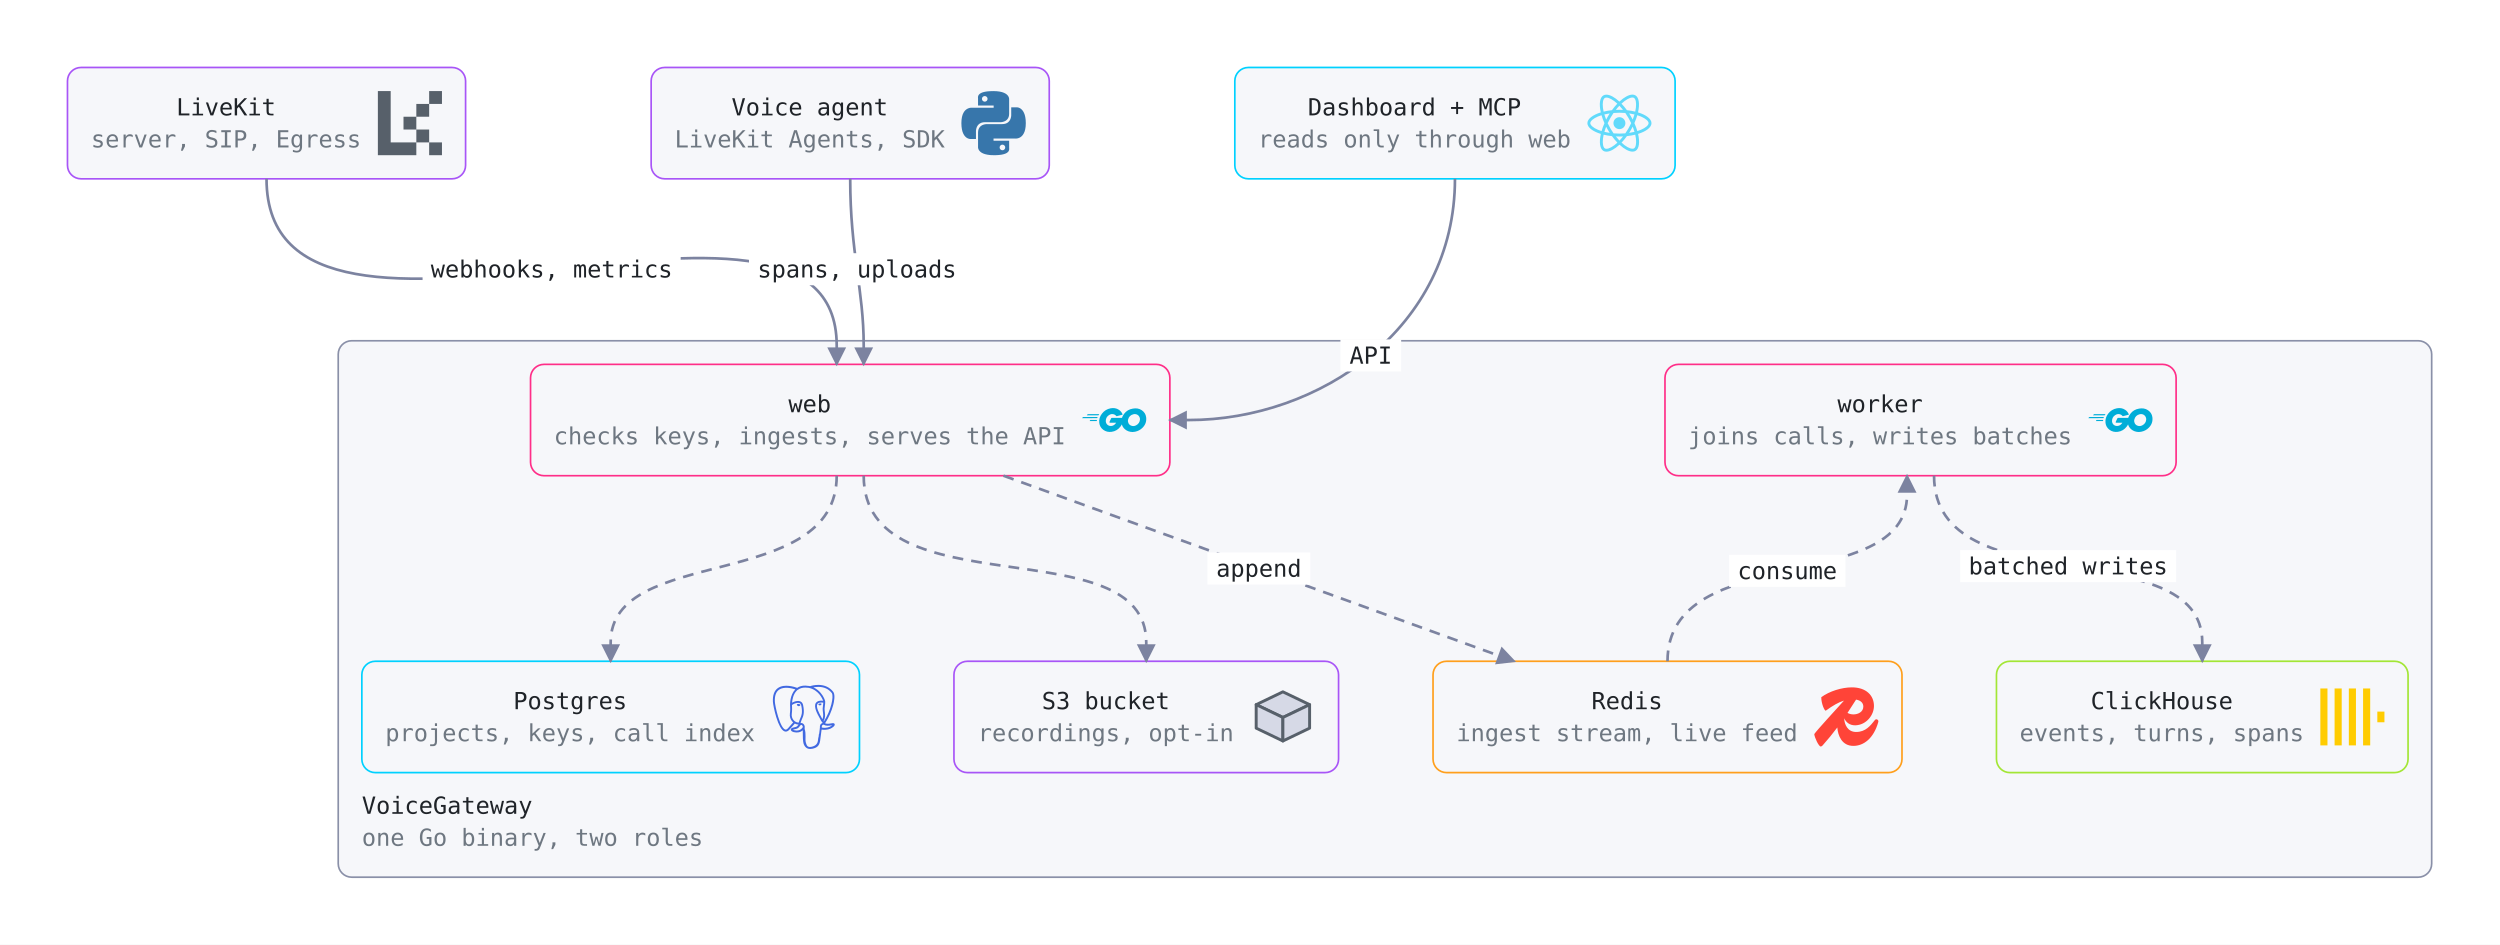
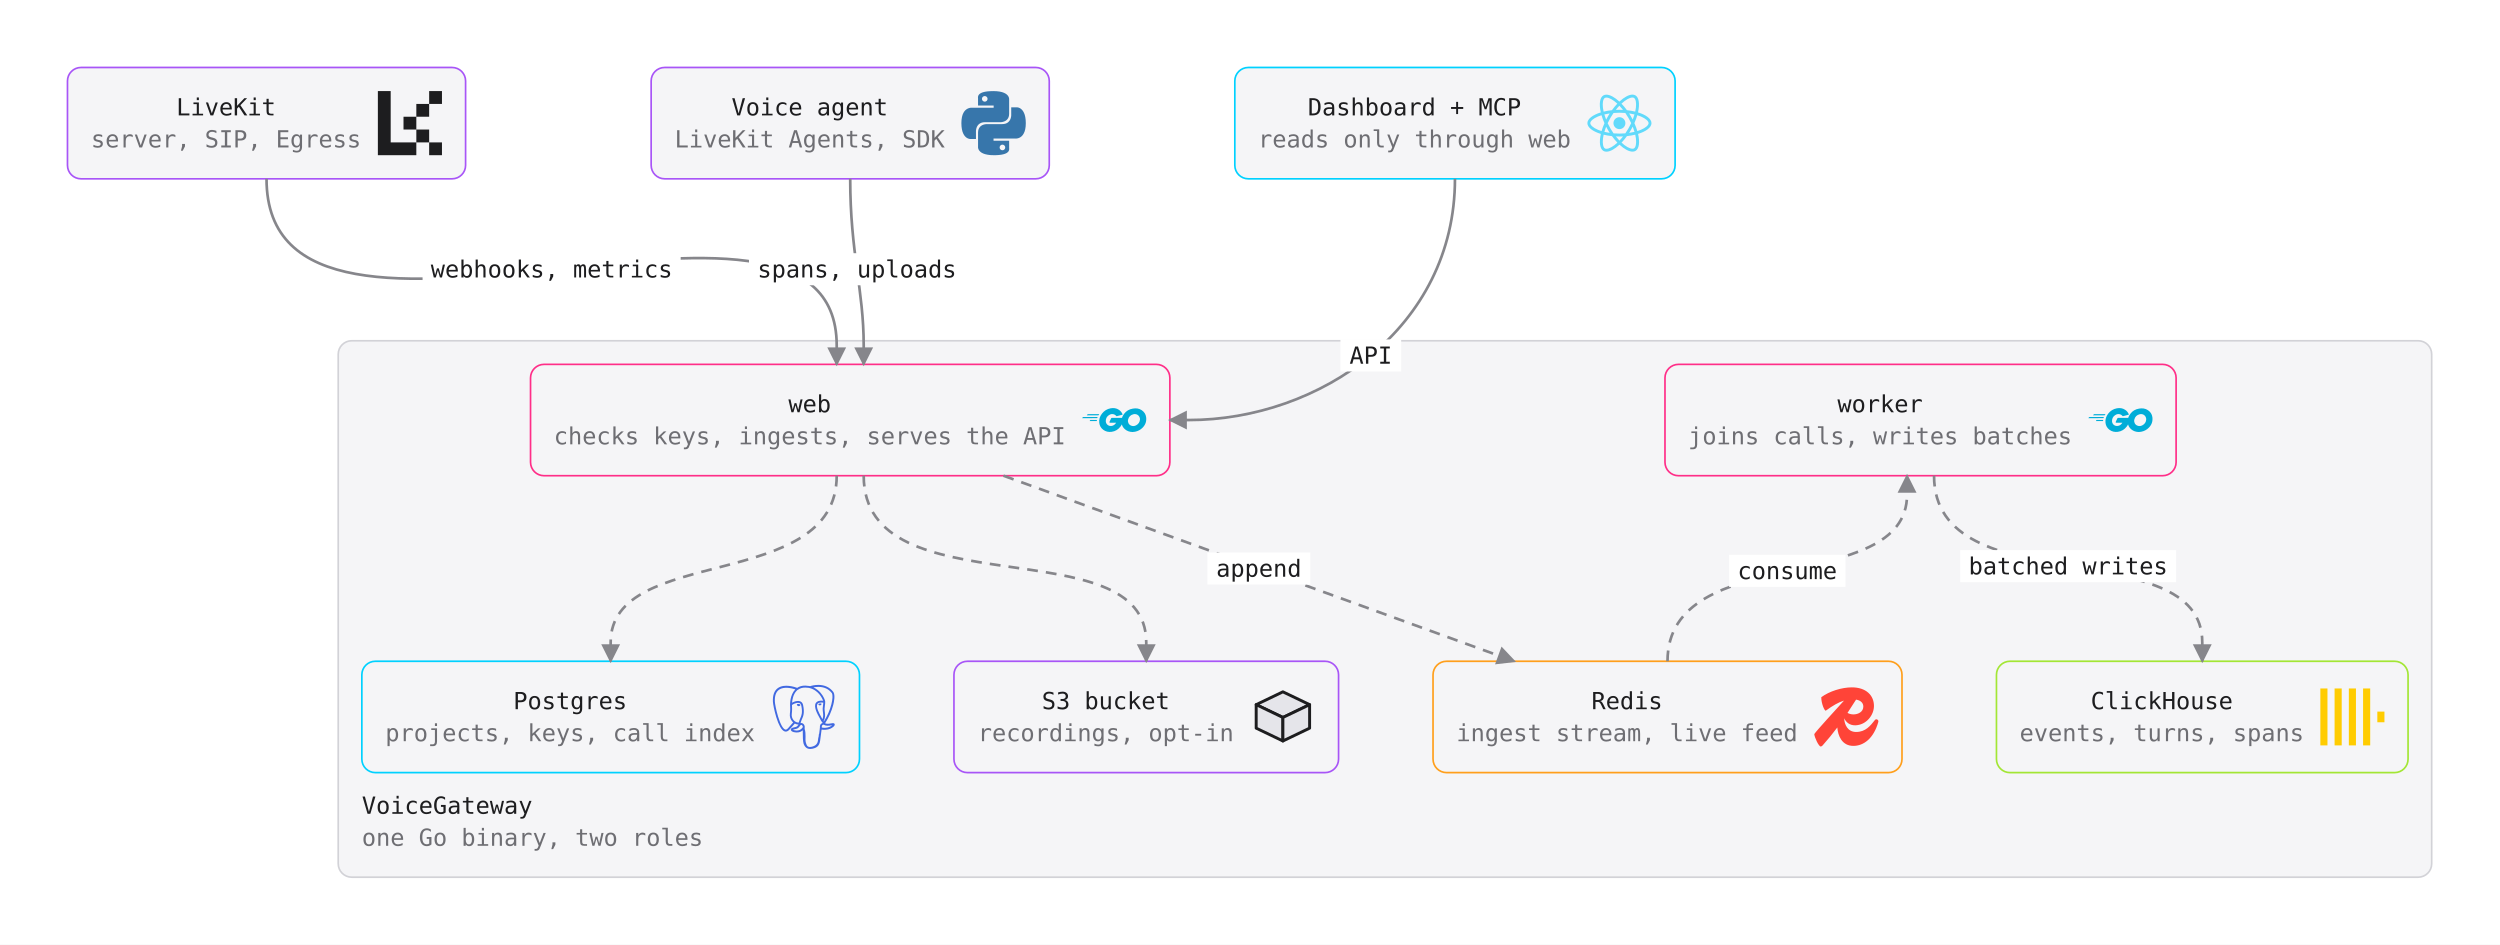
<svg xmlns="http://www.w3.org/2000/svg" width="1482" height="560" viewBox="0 0 1482 560" font-family="'DejaVu Sans Mono', 'Menlo', 'Consolas', 'Liberation Mono', 'Courier New', monospace" font-size="14px">
  <defs>
-     <marker id="r66ee8357-arrow-7c83a0" viewBox="0 0 10 10" refX="9" refY="5" markerWidth="7" markerHeight="7" orient="auto-start-reverse">
-       <path d="M 0 0 L 10 5 L 0 10 z" fill="#7c83a0" />
+     <marker id="rd8b4e9af-arrow-86868b" viewBox="0 0 10 10" refX="9" refY="5" markerWidth="7" markerHeight="7" orient="auto-start-reverse">
+       <path d="M 0 0 L 10 5 L 0 10 z" fill="#86868b" />
    </marker>
  </defs>
  <rect x="0" y="0" width="1482" height="560" fill="#ffffff" />
-   <path d="M208.5 202 H1433.5 a8 8 0 0 1 8 8 V512 a8 8 0 0 1 -8 8 H208.5 a8 8 0 0 1 -8 -8 V210 a8 8 0 0 1 8 -8 Z" fill="#f6f7fa" stroke="#8a90a8" />
-   <text x="214.5" y="482.4" fill="#1f2328" text-anchor="start">VoiceGateway</text>
-   <text x="214.5" y="501.4" fill="#6e7781" text-anchor="start">one Go binary, two roles</text>
-   <path d="M222.5 392 H501.5 a8 8 0 0 1 8 8 V450 a8 8 0 0 1 -8 8 H222.5 a8 8 0 0 1 -8 -8 V400 a8 8 0 0 1 8 -8 Z" fill="#f6f7fa" stroke="#00d1ff" />
-   <text x="338" y="420.4" fill="#1f2328" text-anchor="middle">Postgres</text>
-   <text x="338" y="439.4" fill="#6e7781" text-anchor="middle">projects, keys, call index</text>
-   <svg x="457.5" y="406" width="38" height="38" color="#57606a" viewBox="0 0 24 24">
+   <path d="M208.5 202 H1433.5 a8 8 0 0 1 8 8 V512 a8 8 0 0 1 -8 8 H208.5 a8 8 0 0 1 -8 -8 V210 a8 8 0 0 1 8 -8 Z" fill="#f5f5f7" stroke="#d2d2d7" />
+   <text x="214.5" y="482.4" fill="#1d1d1f" text-anchor="start">VoiceGateway</text>
+   <text x="214.5" y="501.4" fill="#6e6e73" text-anchor="start">one Go binary, two roles</text>
+   <path d="M222.5 392 H501.5 a8 8 0 0 1 8 8 V450 a8 8 0 0 1 -8 8 H222.5 a8 8 0 0 1 -8 -8 V400 a8 8 0 0 1 8 -8 Z" fill="#f5f5f7" stroke="#00d1ff" />
+   <text x="338" y="420.4" fill="#1d1d1f" text-anchor="middle">Postgres</text>
+   <text x="338" y="439.4" fill="#6e6e73" text-anchor="middle">projects, keys, call index</text>
+   <svg x="457.5" y="406" width="38" height="38" color="#1d1d1f" viewBox="0 0 24 24">
    <path fill="#4169E1" d="M23.559 14.723a.527.527 0 0 0-.056-.119c-.139-.263-.477-.342-1.007-.232-1.653.341-2.293.131-2.526-.019 1.342-2.048 2.445-4.522 3.041-6.83.271-1.051.798-3.524.122-4.732a1.564 1.564 0 0 0-.151-.235C21.693.909 19.801.025 17.51.001c-1.495-.016-2.771.346-3.116.479a9.449 9.449 0 0 0-.516-.082 8.044 8.044 0 0 0-1.311-.128c-1.182-.018-2.204.264-3.05.841-.857-.321-4.789-1.645-7.222.079C.936 2.153.309 3.873.43 6.304c.041.818.507 3.334 1.242 5.744.46 1.506.939 2.702 1.433 3.582.553.994 1.126 1.593 1.714 1.79.447.149 1.133.144 1.858-.728.801-.964 1.59-1.826 1.945-2.207.435.235.906.362 1.39.377a.057.057 0 0 0 0.0.004 11.031 11.031 0 0 0-.247.305c-.339.43-.409.52-1.5.744-.31.064-1.134.234-1.146.811-.003.122.033.231.092.327.227.423.922.61 1.015.633 1.335.334 2.504.092 3.371-.679-.017 2.231.077 4.417.345 5.087.221.553.762 1.905 2.469 1.904.251 0 .526-.029.83-.094 1.782-.382 2.556-1.17 2.855-2.906.15-.871.402-2.875.539-4.101.017-.07.036-.121.057-.136.001-.001.07-.047.427.031a.367.367 0 0 0 .044.007l.254.022.015.001c.847.038 1.911-.143 2.531-.431.644-.299 1.806-1.032 1.595-1.67zM2.371 11.877c-.744-2.436-1.178-4.885-1.212-5.572-.109-2.171.417-3.683 1.562-4.493 1.837-1.299 4.84-.541 6.108-.13-.003.003-.007.006-.01.009-2.024 2.044-1.976 5.536-1.971 5.75-0.0.082.007.199.016.359.035.587.1 1.68-.073 2.918-.161 1.15.194 2.276.973 3.089.081.084.165.163.252.237-.347.371-1.1 1.193-1.903 2.158-.568.682-.96.552-1.089.509-.392-.131-.813-.587-1.238-1.322-.48-.839-.964-2.032-1.415-3.513zm6.007 5.087c-.171-.043-.327-.113-.432-.177.089-.039.237-.09.483-.141 1.283-.264 1.482-.451 1.914-1.0.099-.126.212-.269.367-.443a.355.355 0 0 0 .074-.13c.171-.151.272-.11.437-.042.156.065.308.26.369.475.029.102.062.294-.045.444-.904 1.266-2.222 1.249-3.168 1.013zm2.094-3.988-.052.141c-.133.357-.257.688-.333 1.003-.667-.002-1.317-.287-1.81-.802-.628-.655-.913-1.566-.782-2.5.183-1.308.115-2.447.079-3.059-.005-.086-.009-.161-.012-.22.296-.262 1.666-.996 2.643-.772.446.102.718.406.831.928.585 2.704.077 3.831-.33 4.736-.084.187-.163.363-.231.545zm7.364 4.572c-.017.177-.036.376-.062.596l-.146.438a.355.355 0 0 0-.018.108c-.006.475-.054.649-.115.869-.063.229-.135.489-.179 1.058-.11 1.414-.878 2.227-2.417 2.557-1.516.325-1.784-.497-2.021-1.222a6.582 6.582 0 0 0-.077-.227c-.215-.586-.191-1.412-.157-2.555.017-.561-.025-1.901-.33-2.646.004-.293.011-.591.019-.892a.353.353 0 0 0-.015-.113 1.493 1.493 0 0 0-.044-.208c-.123-.428-.421-.787-.78-.935-.142-.059-.404-.167-.718-.087.067-.276.183-.588.309-.925l.053-.142c.059-.16.134-.326.213-.501.426-.948 1.011-2.245.377-5.177-.237-1.098-1.03-1.634-2.232-1.51-.721.075-1.38.365-1.709.532a5.672 5.672 0 0 0-.196.104c.092-1.106.439-3.174 1.736-4.482a4.031 4.031 0 0 1 .303-.276.353.353 0 0 0 .145-.064c.752-.571 1.694-.851 2.802-.833.409.007.802.034 1.174.081 1.939.354 3.244 1.447 4.036 2.383.814.962 1.255 1.931 1.431 2.454-1.323-.135-2.223.127-2.68.779-.993 1.419.543 4.173 1.281 5.496.135.243.252.452.289.541.24.583.551.971.779 1.255.07.087.137.171.189.245-.401.116-1.121.383-1.055 1.717-.012.156-.042.447-.083.815-.046.208-.07.46-.099.766zm.89-1.621c-.041-.832.269-.918.597-1.01a2.857 2.857 0 0 0 .135-.041 1.202 1.202 0 0 0 .134.103c.57.377 1.582.421 3.007.134-.202.177-.519.399-.953.601-.41.19-1.096.333-1.747.364-.72.034-1.086-.081-1.172-.151zm.57-9.271c-.006.351-.054.669-.105 1.002-.055.358-.112.727-.126 1.176-.014.437.04.891.093 1.33.107.887.216 1.8-.207 2.701a3.527 3.527 0 0 1-.188-.386c-.053-.128-.167-.333-.325-.616-.616-1.104-2.057-3.69-1.319-4.745.38-.543 1.341-.566 2.178-.463zm.228 7.014a12.376 12.376 0 0 0-.085-.107l-.035-.044c.726-1.2.584-2.386.458-3.438-.052-.432-.101-.84-.088-1.223.013-.406.067-.754.118-1.091.064-.415.129-.844.111-1.351.013-.053.019-.116.012-.19-.046-.485-.6-1.938-1.729-3.253-.608-.707-1.49-1.497-2.689-2.039.525-.107 1.233-.203 2.024-.186 2.051.046 3.675.814 4.824 2.282a.908.908 0 0 1 .067.1c.723 1.356-.276 6.275-2.987 10.54zm-8.817-6.116c-.025.179-.309.422-.621.422a.582.582 0 0 1-.081-.006c-.187-.026-.377-.144-.506-.316-.046-.06-.12-.178-.105-.284.005-.04.026-.099.092-.149.118-.089.352-.123.61-.087.316.044.643.194.611.419zm7.931-.411c.011.079-.049.201-.153.31-.068.072-.212.196-.408.223a.546.546 0 0 1-.075.005c-.293 0-.541-.234-.561-.372-.024-.176.264-.311.561-.352.297-.041.611.009.636.185z" />
  </svg>
-   <path d="M573.5 392 H785.5 a8 8 0 0 1 8 8 V450 a8 8 0 0 1 -8 8 H573.5 a8 8 0 0 1 -8 -8 V400 a8 8 0 0 1 8 -8 Z" fill="#f6f7fa" stroke="#a855f7" />
-   <text x="655.5" y="420.4" fill="#1f2328" text-anchor="middle">S3 bucket</text>
-   <text x="655.5" y="439.4" fill="#6e7781" text-anchor="middle">recordings, opt-in</text>
+   <path d="M573.5 392 H785.5 a8 8 0 0 1 8 8 V450 a8 8 0 0 1 -8 8 H573.5 a8 8 0 0 1 -8 -8 V400 a8 8 0 0 1 8 -8 Z" fill="#f5f5f7" stroke="#a855f7" />
+   <text x="655.5" y="420.4" fill="#1d1d1f" text-anchor="middle">S3 bucket</text>
+   <text x="655.5" y="439.4" fill="#6e6e73" text-anchor="middle">recordings, opt-in</text>
  <g transform="translate(741.5 406) scale(1.58333)">
-     <path d="M12 2.6 L22 7.4 L12 12.2 L2 7.4 Z" fill="#d6d9e6" stroke="#57606a" stroke-width="1.1" stroke-linejoin="round" />
-     <path d="M2 7.4 L12 12.2 L12 21 L2 16.2 Z" fill="#d6d9e6" stroke="#57606a" stroke-width="1.1" stroke-linejoin="round" />
-     <path d="M22 7.4 L12 12.2 L12 21 L22 16.2 Z" fill="#d6d9e6" stroke="#57606a" stroke-width="1.1" stroke-linejoin="round" />
+     <path d="M12 2.6 L22 7.4 L12 12.2 L2 7.4 Z" fill="#e5e5ea" stroke="#1d1d1f" stroke-width="1.1" stroke-linejoin="round" />
+     <path d="M2 7.4 L12 12.2 L12 21 L2 16.2 Z" fill="#e5e5ea" stroke="#1d1d1f" stroke-width="1.1" stroke-linejoin="round" />
+     <path d="M22 7.4 L12 12.2 L12 21 L22 16.2 Z" fill="#e5e5ea" stroke="#1d1d1f" stroke-width="1.1" stroke-linejoin="round" />
  </g>
-   <path d="M857.5 392 H1119.5 a8 8 0 0 1 8 8 V450 a8 8 0 0 1 -8 8 H857.5 a8 8 0 0 1 -8 -8 V400 a8 8 0 0 1 8 -8 Z" fill="#f6f7fa" stroke="#ff9f1c" />
-   <text x="964.5" y="420.4" fill="#1f2328" text-anchor="middle">Redis</text>
-   <text x="964.5" y="439.4" fill="#6e7781" text-anchor="middle">ingest stream, live feed</text>
-   <svg x="1075.5" y="406" width="38" height="38" color="#57606a" viewBox="0 0 24 24">
+   <path d="M857.5 392 H1119.5 a8 8 0 0 1 8 8 V450 a8 8 0 0 1 -8 8 H857.5 a8 8 0 0 1 -8 -8 V400 a8 8 0 0 1 8 -8 Z" fill="#f5f5f7" stroke="#ff9f1c" />
+   <text x="964.5" y="420.4" fill="#1d1d1f" text-anchor="middle">Redis</text>
+   <text x="964.5" y="439.4" fill="#6e6e73" text-anchor="middle">ingest stream, live feed</text>
+   <svg x="1075.5" y="406" width="38" height="38" color="#1d1d1f" viewBox="0 0 24 24">
    <path fill="#FF4438" d="M22.71 13.145c-1.66 2.092-3.452 4.483-7.038 4.483-3.203 0-4.397-2.825-4.48-5.12.701 1.484 2.073 2.685 4.214 2.63 4.117-.133 6.94-3.852 6.94-7.239 0-4.05-3.022-6.972-8.268-6.972-3.752 0-8.4 1.428-11.455 3.685C2.59 6.937 3.885 9.958 4.35 9.626c2.648-1.904 4.748-3.13 6.784-3.744C8.12 9.244.886 17.05 0 18.425c.1 1.261 1.66 4.648 2.424 4.648.232 0 .431-.133.664-.365a100.49 100.49 0 0 0 5.54-6.765c.222 3.104 1.748 6.898 6.014 6.898 3.819 0 7.604-2.756 9.33-8.965.2-.764-.73-1.361-1.261-.73zm-4.349-5.013c0 1.959-1.926 2.922-3.685 2.922-.941 0-1.664-.247-2.235-.568 1.051-1.592 2.092-3.225 3.21-4.973 1.972.334 2.71 1.43 2.71 2.619z" />
  </svg>
-   <path d="M1191.5 392 H1419.5 a8 8 0 0 1 8 8 V450 a8 8 0 0 1 -8 8 H1191.5 a8 8 0 0 1 -8 -8 V400 a8 8 0 0 1 8 -8 Z" fill="#f6f7fa" stroke="#a3e635" />
-   <text x="1281.5" y="420.4" fill="#1f2328" text-anchor="middle">ClickHouse</text>
-   <text x="1281.5" y="439.4" fill="#6e7781" text-anchor="middle">events, turns, spans</text>
-   <svg x="1375.5" y="406" width="38" height="38" color="#57606a" viewBox="0 0 24 24">
+   <path d="M1191.5 392 H1419.5 a8 8 0 0 1 8 8 V450 a8 8 0 0 1 -8 8 H1191.5 a8 8 0 0 1 -8 -8 V400 a8 8 0 0 1 8 -8 Z" fill="#f5f5f7" stroke="#a3e635" />
+   <text x="1281.5" y="420.4" fill="#1d1d1f" text-anchor="middle">ClickHouse</text>
+   <text x="1281.5" y="439.4" fill="#6e6e73" text-anchor="middle">events, turns, spans</text>
+   <svg x="1375.5" y="406" width="38" height="38" color="#1d1d1f" viewBox="0 0 24 24">
    <path fill="#FFCC01" d="M21.333 10H24v4h-2.667ZM16 1.335h2.667v21.33H16Zm-5.333 0h2.666v21.33h-2.666ZM0 22.665V1.335h2.667v21.33zm5.333-21.33H8v21.33H5.333Z" />
  </svg>
-   <path d="M322.5 216 H685.5 a8 8 0 0 1 8 8 V274 a8 8 0 0 1 -8 8 H322.5 a8 8 0 0 1 -8 -8 V224 a8 8 0 0 1 8 -8 Z" fill="#f6f7fa" stroke="#ff2e88" />
-   <text x="480" y="244.4" fill="#1f2328" text-anchor="middle">web</text>
-   <text x="480" y="263.4" fill="#6e7781" text-anchor="middle">checks keys, ingests, serves the API</text>
-   <svg x="641.5" y="230" width="38" height="38" color="#57606a" viewBox="0 0 24 24">
+   <path d="M322.5 216 H685.5 a8 8 0 0 1 8 8 V274 a8 8 0 0 1 -8 8 H322.5 a8 8 0 0 1 -8 -8 V224 a8 8 0 0 1 8 -8 Z" fill="#f5f5f7" stroke="#ff2e88" />
+   <text x="480" y="244.4" fill="#1d1d1f" text-anchor="middle">web</text>
+   <text x="480" y="263.4" fill="#6e6e73" text-anchor="middle">checks keys, ingests, serves the API</text>
+   <svg x="641.5" y="230" width="38" height="38" color="#1d1d1f" viewBox="0 0 24 24">
    <path fill="#00ADD8" d="M1.811 10.231c-.047 0-.058-.023-.035-.059l.246-.315c.023-.035.081-.058.128-.058h4.172c.046 0 .058.035.035.07l-.199.303c-.023.036-.082.07-.117.07zM.047 11.306c-.047 0-.059-.023-.035-.058l.245-.316c.023-.035.082-.058.129-.058h5.328c.047 0 .07.035.058.07l-.093.28c-.012.047-.058.07-.105.07zm2.828 1.075c-.047 0-.059-.035-.035-.07l.163-.292c.023-.035.07-.07.117-.07h2.337c.047 0 .07.035.07.082l-.023.28c0 .047-.047.082-.082.082zm12.129-2.36c-.736.187-1.239.327-1.963.514-.176.046-.187.058-.34-.117-.174-.199-.303-.327-.548-.444-.737-.362-1.45-.257-2.115.175-.795.514-1.204 1.274-1.192 2.22.011.935.654 1.706 1.577 1.835.795.105 1.46-.175 1.987-.77.105-.13.198-.27.315-.434H10.47c-.245 0-.304-.152-.222-.35.152-.362.432-.97.596-1.274a.315.315 0 01.292-.187h4.253c-.023.316-.023.631-.07.947a4.983 4.983 0 01-.958 2.29c-.841 1.11-1.94 1.8-3.33 1.986-1.145.152-2.209-.07-3.143-.77-.865-.655-1.356-1.52-1.484-2.595-.152-1.274.222-2.419.993-3.424.83-1.086 1.928-1.776 3.272-2.02 1.098-.2 2.15-.07 3.096.571.62.41 1.063.97 1.356 1.648.07.105.023.164-.117.2m3.868 6.461c-1.064-.024-2.034-.328-2.852-1.029a3.665 3.665 0 01-1.262-2.255c-.21-1.32.152-2.489.947-3.529.853-1.122 1.881-1.706 3.272-1.95 1.192-.21 2.314-.095 3.33.595.923.63 1.496 1.484 1.648 2.605.198 1.578-.257 2.863-1.344 3.962-.771.783-1.718 1.273-2.805 1.495-.315.06-.63.07-.934.106zm2.78-4.72c-.011-.153-.011-.27-.034-.387-.21-1.157-1.274-1.81-2.384-1.554-1.087.245-1.788.935-2.045 2.033-.21.912.234 1.835 1.075 2.21.643.28 1.285.244 1.905-.07.923-.48 1.425-1.228 1.484-2.233z" />
  </svg>
-   <path d="M995 216 H1282 a8 8 0 0 1 8 8 V274 a8 8 0 0 1 -8 8 H995 a8 8 0 0 1 -8 -8 V224 a8 8 0 0 1 8 -8 Z" fill="#f6f7fa" stroke="#ff2e88" />
-   <text x="1114.5" y="244.4" fill="#1f2328" text-anchor="middle">worker</text>
-   <text x="1114.5" y="263.4" fill="#6e7781" text-anchor="middle">joins calls, writes batches</text>
-   <svg x="1238" y="230" width="38" height="38" color="#57606a" viewBox="0 0 24 24">
+   <path d="M995 216 H1282 a8 8 0 0 1 8 8 V274 a8 8 0 0 1 -8 8 H995 a8 8 0 0 1 -8 -8 V224 a8 8 0 0 1 8 -8 Z" fill="#f5f5f7" stroke="#ff2e88" />
+   <text x="1114.5" y="244.4" fill="#1d1d1f" text-anchor="middle">worker</text>
+   <text x="1114.5" y="263.4" fill="#6e6e73" text-anchor="middle">joins calls, writes batches</text>
+   <svg x="1238" y="230" width="38" height="38" color="#1d1d1f" viewBox="0 0 24 24">
    <path fill="#00ADD8" d="M1.811 10.231c-.047 0-.058-.023-.035-.059l.246-.315c.023-.035.081-.058.128-.058h4.172c.046 0 .058.035.035.07l-.199.303c-.023.036-.082.07-.117.07zM.047 11.306c-.047 0-.059-.023-.035-.058l.245-.316c.023-.035.082-.058.129-.058h5.328c.047 0 .07.035.058.07l-.093.28c-.012.047-.058.07-.105.07zm2.828 1.075c-.047 0-.059-.035-.035-.07l.163-.292c.023-.035.07-.07.117-.07h2.337c.047 0 .07.035.07.082l-.023.28c0 .047-.047.082-.082.082zm12.129-2.36c-.736.187-1.239.327-1.963.514-.176.046-.187.058-.34-.117-.174-.199-.303-.327-.548-.444-.737-.362-1.45-.257-2.115.175-.795.514-1.204 1.274-1.192 2.22.011.935.654 1.706 1.577 1.835.795.105 1.46-.175 1.987-.77.105-.13.198-.27.315-.434H10.47c-.245 0-.304-.152-.222-.35.152-.362.432-.97.596-1.274a.315.315 0 01.292-.187h4.253c-.023.316-.023.631-.07.947a4.983 4.983 0 01-.958 2.29c-.841 1.11-1.94 1.8-3.33 1.986-1.145.152-2.209-.07-3.143-.77-.865-.655-1.356-1.52-1.484-2.595-.152-1.274.222-2.419.993-3.424.83-1.086 1.928-1.776 3.272-2.02 1.098-.2 2.15-.07 3.096.571.62.41 1.063.97 1.356 1.648.07.105.023.164-.117.2m3.868 6.461c-1.064-.024-2.034-.328-2.852-1.029a3.665 3.665 0 01-1.262-2.255c-.21-1.32.152-2.489.947-3.529.853-1.122 1.881-1.706 3.272-1.95 1.192-.21 2.314-.095 3.33.595.923.63 1.496 1.484 1.648 2.605.198 1.578-.257 2.863-1.344 3.962-.771.783-1.718 1.273-2.805 1.495-.315.06-.63.07-.934.106zm2.78-4.72c-.011-.153-.011-.27-.034-.387-.21-1.157-1.274-1.81-2.384-1.554-1.087.245-1.788.935-2.045 2.033-.21.912.234 1.835 1.075 2.21.643.28 1.285.244 1.905-.07.923-.48 1.425-1.228 1.484-2.233z" />
  </svg>
-   <path d="M394 40 H614 a8 8 0 0 1 8 8 V98 a8 8 0 0 1 -8 8 H394 a8 8 0 0 1 -8 -8 V48 a8 8 0 0 1 8 -8 Z" fill="#f6f7fa" stroke="#a855f7" />
-   <text x="480" y="68.4" fill="#1f2328" text-anchor="middle">Voice agent</text>
-   <text x="480" y="87.4" fill="#6e7781" text-anchor="middle">LiveKit Agents, SDK</text>
-   <svg x="570" y="54" width="38" height="38" color="#57606a" viewBox="0 0 24 24">
+   <path d="M394 40 H614 a8 8 0 0 1 8 8 V98 a8 8 0 0 1 -8 8 H394 a8 8 0 0 1 -8 -8 V48 a8 8 0 0 1 8 -8 Z" fill="#f5f5f7" stroke="#a855f7" />
+   <text x="480" y="68.4" fill="#1d1d1f" text-anchor="middle">Voice agent</text>
+   <text x="480" y="87.4" fill="#6e6e73" text-anchor="middle">LiveKit Agents, SDK</text>
+   <svg x="570" y="54" width="38" height="38" color="#1d1d1f" viewBox="0 0 24 24">
    <path fill="#3776AB" d="M14.25.18l.9.2.73.26.59.3.45.32.34.34.25.34.16.33.1.3.04.26.02.2-.01.13V8.5l-.05.63-.13.55-.21.46-.26.38-.3.31-.33.25-.35.19-.35.14-.33.1-.3.07-.26.04-.21.02H8.77l-.69.05-.59.14-.5.22-.41.27-.33.32-.27.35-.2.36-.15.37-.1.35-.07.32-.04.27-.02.21v3.06H3.17l-.21-.03-.28-.07-.32-.12-.35-.18-.36-.26-.36-.36-.35-.46-.32-.59-.28-.73-.21-.88-.14-1.05-.05-1.23.06-1.22.16-1.04.24-.87.32-.71.36-.57.4-.44.42-.33.42-.24.4-.16.36-.1.32-.05.24-.01h.16l.06.01h8.16v-.83H6.18l-.01-2.75-.02-.37.05-.34.11-.31.17-.28.25-.26.31-.23.38-.2.44-.18.51-.15.58-.12.64-.1.71-.06.77-.04.84-.02 1.27.05zm-6.3 1.98l-.23.33-.08.41.08.41.23.34.33.22.41.09.41-.09.33-.22.23-.34.08-.41-.08-.41-.23-.33-.33-.22-.41-.09-.41.09zm13.09 3.95l.28.06.32.12.35.18.36.27.36.35.35.47.32.59.28.73.21.88.14 1.04.05 1.23-.06 1.23-.16 1.04-.24.86-.32.71-.36.57-.4.45-.42.33-.42.24-.4.16-.36.09-.32.05-.24.02-.16-.01h-8.22v.82h5.84l.01 2.76.02.36-.05.34-.11.31-.17.29-.25.25-.31.24-.38.2-.44.17-.51.15-.58.13-.64.09-.71.07-.77.04-.84.01-1.27-.04-1.07-.14-.9-.2-.73-.25-.59-.3-.45-.33-.34-.34-.25-.34-.16-.33-.1-.3-.04-.25-.02-.2.01-.13v-5.34l.05-.64.13-.54.21-.46.26-.38.3-.32.33-.24.35-.2.35-.14.33-.1.3-.06.26-.04.21-.02.13-.01h5.84l.69-.05.59-.14.5-.21.41-.28.33-.32.27-.35.2-.36.15-.36.1-.35.07-.32.04-.28.02-.21V6.07h2.09l.14.01zm-6.47 14.25l-.23.33-.08.41.08.41.23.33.33.23.41.08.41-.08.33-.23.23-.33.08-.41-.08-.41-.23-.33-.33-.23-.41-.08-.41.08z" />
  </svg>
-   <path d="M48 40 H268 a8 8 0 0 1 8 8 V98 a8 8 0 0 1 -8 8 H48 a8 8 0 0 1 -8 -8 V48 a8 8 0 0 1 8 -8 Z" fill="#f6f7fa" stroke="#a855f7" />
-   <text x="134" y="68.4" fill="#1f2328" text-anchor="middle">LiveKit</text>
-   <text x="134" y="87.4" fill="#6e7781" text-anchor="middle">server, SIP, Egress</text>
-   <svg x="224" y="54" width="38" height="38" color="#57606a" viewBox="0 0 24 24">
+   <path d="M48 40 H268 a8 8 0 0 1 8 8 V98 a8 8 0 0 1 -8 8 H48 a8 8 0 0 1 -8 -8 V48 a8 8 0 0 1 8 -8 Z" fill="#f5f5f7" stroke="#a855f7" />
+   <text x="134" y="68.4" fill="#1d1d1f" text-anchor="middle">LiveKit</text>
+   <text x="134" y="87.4" fill="#6e6e73" text-anchor="middle">server, SIP, Egress</text>
+   <svg x="224" y="54" width="38" height="38" color="#1d1d1f" viewBox="0 0 24 24">
    <path fill="currentColor" d="M0 0v24h14.4v-4.799h4.8V24H24v-4.8h-4.799v-4.8h-4.8v4.8H4.8V0H0zm14.4 14.4V9.602h4.801V4.8H24V0h-4.8v4.8h-4.8v4.8H9.6v4.8h4.8z" />
  </svg>
-   <path d="M740 40 H985 a8 8 0 0 1 8 8 V98 a8 8 0 0 1 -8 8 H740 a8 8 0 0 1 -8 -8 V48 a8 8 0 0 1 8 -8 Z" fill="#f6f7fa" stroke="#00d1ff" />
-   <text x="838.5" y="68.4" fill="#1f2328" text-anchor="middle">Dashboard + MCP</text>
-   <text x="838.5" y="87.4" fill="#6e7781" text-anchor="middle">reads only through web</text>
-   <svg x="941" y="54" width="38" height="38" color="#57606a" viewBox="0 0 24 24">
+   <path d="M740 40 H985 a8 8 0 0 1 8 8 V98 a8 8 0 0 1 -8 8 H740 a8 8 0 0 1 -8 -8 V48 a8 8 0 0 1 8 -8 Z" fill="#f5f5f7" stroke="#00d1ff" />
+   <text x="838.5" y="68.4" fill="#1d1d1f" text-anchor="middle">Dashboard + MCP</text>
+   <text x="838.5" y="87.4" fill="#6e6e73" text-anchor="middle">reads only through web</text>
+   <svg x="941" y="54" width="38" height="38" color="#1d1d1f" viewBox="0 0 24 24">
    <path fill="#61DAFB" d="M14.23 12.004a2.236 2.236 0 0 1-2.235 2.236 2.236 2.236 0 0 1-2.236-2.236 2.236 2.236 0 0 1 2.235-2.236 2.236 2.236 0 0 1 2.236 2.236zm2.648-10.69c-1.346 0-3.107.96-4.888 2.622-1.78-1.653-3.542-2.602-4.887-2.602-.41 0-.783.093-1.106.278-1.375.793-1.683 3.264-.973 6.365C1.98 8.917 0 10.42 0 12.004c0 1.59 1.99 3.097 5.043 4.03-.704 3.113-.39 5.588.988 6.38.32.187.69.275 1.102.275 1.345 0 3.107-.96 4.888-2.624 1.78 1.654 3.542 2.603 4.887 2.603.41 0 .783-.09 1.106-.275 1.374-.792 1.683-3.263.973-6.365C22.02 15.096 24 13.59 24 12.004c0-1.59-1.99-3.097-5.043-4.032.704-3.11.39-5.587-.988-6.38-.318-.184-.688-.277-1.092-.278zm-.005 1.09v.006c.225 0 .406.044.558.127.666.382.955 1.835.73 3.704-.054.46-.142.945-.25 1.44-.96-.236-2.006-.417-3.107-.534-.66-.905-1.345-1.727-2.035-2.447 1.592-1.48 3.087-2.292 4.105-2.295zm-9.77.02c1.012 0 2.514.808 4.11 2.28-.686.72-1.37 1.537-2.02 2.442-1.107.117-2.154.298-3.113.538-.112-.49-.195-.964-.254-1.42-.23-1.868.054-3.32.714-3.707.19-.09.4-.127.563-.132zm4.882 3.05c.455.468.91.992 1.36 1.564-.44-.02-.89-.034-1.345-.034-.46 0-.915.01-1.36.034.44-.572.895-1.096 1.345-1.565zM12 8.1c.74 0 1.477.034 2.202.093.406.582.802 1.203 1.183 1.86.372.64.71 1.29 1.018 1.946-.308.655-.646 1.31-1.013 1.95-.38.66-.773 1.288-1.18 1.87-.728.063-1.466.098-2.21.098-.74 0-1.477-.035-2.202-.093-.406-.582-.802-1.204-1.183-1.86-.372-.64-.71-1.29-1.018-1.946.303-.657.646-1.313 1.013-1.954.38-.66.773-1.286 1.18-1.868.728-.064 1.466-.098 2.21-.098zm-3.635.254c-.24.377-.48.763-.704 1.16-.225.39-.435.782-.635 1.174-.265-.656-.49-1.31-.676-1.947.64-.15 1.315-.283 2.015-.386zm7.26 0c.695.103 1.365.23 2.006.387-.18.632-.405 1.282-.66 1.933-.2-.39-.41-.783-.64-1.174-.225-.392-.465-.774-.705-1.146zm3.063.675c.484.15.944.317 1.375.498 1.732.74 2.852 1.708 2.852 2.476-.005.768-1.125 1.74-2.857 2.475-.42.18-.88.342-1.355.493-.28-.958-.646-1.956-1.1-2.98.45-1.017.81-2.01 1.085-2.964zm-13.395.004c.278.96.645 1.957 1.1 2.98-.45 1.017-.812 2.01-1.086 2.964-.484-.15-.944-.318-1.37-.5-1.732-.737-2.852-1.706-2.852-2.474 0-.768 1.12-1.742 2.852-2.476.42-.18.88-.342 1.356-.494zm11.678 4.28c.265.657.49 1.312.676 1.948-.64.157-1.316.29-2.016.39.24-.375.48-.762.705-1.158.225-.39.435-.788.636-1.18zm-9.945.02c.2.392.41.783.64 1.175.23.39.465.772.705 1.143-.695-.102-1.365-.23-2.006-.386.18-.63.406-1.282.66-1.933zM17.92 16.32c.112.493.2.968.254 1.423.23 1.868-.054 3.32-.714 3.708-.147.09-.338.128-.563.128-1.012 0-2.514-.807-4.11-2.28.686-.72 1.37-1.536 2.02-2.44 1.107-.118 2.154-.3 3.113-.54zm-11.83.01c.96.234 2.006.415 3.107.532.66.905 1.345 1.727 2.035 2.446-1.595 1.483-3.092 2.295-4.11 2.295-.22-.005-.406-.05-.553-.132-.666-.38-.955-1.834-.73-3.703.054-.46.142-.944.25-1.438zm4.56.64c.44.02.89.034 1.345.034.46 0 .915-.01 1.36-.034-.44.572-.895 1.095-1.345 1.565-.455-.47-.91-.993-1.36-1.565z" />
  </svg>
-   <path d="M 158 106 C 158 246, 496 76, 496 204.8 L 496 216" fill="none" stroke="#7c83a0" stroke-width="1.6" marker-end="url(#r66ee8357-arrow-7c83a0)" />
+   <path d="M 158 106 C 158 246, 496 76, 496 204.8 L 496 216" fill="none" stroke="#86868b" stroke-width="1.6" marker-end="url(#rd8b4e9af-arrow-86868b)" />
  <rect x="250.5" y="150.1" width="153" height="19" fill="#ffffff" />
-   <text x="327" y="164.5" fill="#1f2328" text-anchor="middle">webhooks, metrics</text>
-   <path d="M 504 106 C 504 150.12, 512 171.88, 512 204.8 L 512 216" fill="none" stroke="#7c83a0" stroke-width="1.6" marker-end="url(#r66ee8357-arrow-7c83a0)" />
+   <text x="327" y="164.5" fill="#1d1d1f" text-anchor="middle">webhooks, metrics</text>
+   <path d="M 504 106 C 504 150.12, 512 171.88, 512 204.8 L 512 216" fill="none" stroke="#86868b" stroke-width="1.6" marker-end="url(#rd8b4e9af-arrow-86868b)" />
  <rect x="444" y="150.1" width="128" height="19" fill="#ffffff" />
-   <text x="508" y="164.5" fill="#1f2328" text-anchor="middle">spans, uploads</text>
-   <path d="M 862.5 106 C 862.5 194.55, 782.05 249, 704.7 249 L 693.5 249" fill="none" stroke="#7c83a0" stroke-width="1.6" marker-end="url(#r66ee8357-arrow-7c83a0)" />
+   <text x="508" y="164.5" fill="#1d1d1f" text-anchor="middle">spans, uploads</text>
+   <path d="M 862.5 106 C 862.5 194.55, 782.05 249, 704.7 249 L 693.5 249" fill="none" stroke="#86868b" stroke-width="1.6" marker-end="url(#rd8b4e9af-arrow-86868b)" />
  <rect x="794.61" y="201.21" width="36" height="19" fill="#ffffff" />
-   <text x="812.61" y="215.61" fill="#1f2328" text-anchor="middle">API</text>
-   <line x1="594.84" y1="282" x2="897.66" y2="392" stroke="#7c83a0" stroke-width="1.6" stroke-dasharray="6.4 4.8" marker-end="url(#r66ee8357-arrow-7c83a0)" />
+   <text x="812.61" y="215.61" fill="#1d1d1f" text-anchor="middle">API</text>
+   <line x1="594.84" y1="282" x2="897.66" y2="392" stroke="#86868b" stroke-width="1.6" stroke-dasharray="6.4 4.8" marker-end="url(#rd8b4e9af-arrow-86868b)" />
  <rect x="715.75" y="327.5" width="61" height="19" fill="#ffffff" />
-   <text x="746.25" y="341.9" fill="#1f2328" text-anchor="middle">append</text>
-   <path d="M 988.5 392 C 988.5 320.15, 1130.5 353.85, 1130.5 293.2 L 1130.5 282" fill="none" stroke="#7c83a0" stroke-width="1.6" stroke-dasharray="6.4 4.8" marker-end="url(#r66ee8357-arrow-7c83a0)" />
+   <text x="746.25" y="341.9" fill="#1d1d1f" text-anchor="middle">append</text>
+   <path d="M 988.5 392 C 988.5 320.15, 1130.5 353.85, 1130.5 293.2 L 1130.5 282" fill="none" stroke="#86868b" stroke-width="1.6" stroke-dasharray="6.4 4.8" marker-end="url(#rd8b4e9af-arrow-86868b)" />
  <rect x="1025" y="328.9" width="69" height="19" fill="#ffffff" />
-   <text x="1059.5" y="343.3" fill="#1f2328" text-anchor="middle">consume</text>
-   <path d="M 1146.5 282 C 1146.5 359.34, 1305.5 314.66, 1305.5 380.8 L 1305.5 392" fill="none" stroke="#7c83a0" stroke-width="1.6" stroke-dasharray="6.4 4.8" marker-end="url(#r66ee8357-arrow-7c83a0)" />
+   <text x="1059.5" y="343.3" fill="#1d1d1f" text-anchor="middle">consume</text>
+   <path d="M 1146.5 282 C 1146.5 359.34, 1305.5 314.66, 1305.5 380.8 L 1305.5 392" fill="none" stroke="#86868b" stroke-width="1.6" stroke-dasharray="6.4 4.8" marker-end="url(#rd8b4e9af-arrow-86868b)" />
  <rect x="1162" y="326.1" width="128" height="19" fill="#ffffff" />
-   <text x="1226" y="340.5" fill="#1f2328" text-anchor="middle">batched writes</text>
-   <path d="M 496 282 C 496 351.35, 362 322.65, 362 380.8 L 362 392" fill="none" stroke="#7c83a0" stroke-width="1.6" stroke-dasharray="6.4 4.8" marker-end="url(#r66ee8357-arrow-7c83a0)" />
-   <path d="M 512 282 C 512 362.16, 679.5 311.84, 679.5 380.8 L 679.5 392" fill="none" stroke="#7c83a0" stroke-width="1.6" stroke-dasharray="6.4 4.8" marker-end="url(#r66ee8357-arrow-7c83a0)" />
+   <text x="1226" y="340.5" fill="#1d1d1f" text-anchor="middle">batched writes</text>
+   <path d="M 496 282 C 496 351.35, 362 322.65, 362 380.8 L 362 392" fill="none" stroke="#86868b" stroke-width="1.6" stroke-dasharray="6.4 4.8" marker-end="url(#rd8b4e9af-arrow-86868b)" />
+   <path d="M 512 282 C 512 362.16, 679.5 311.84, 679.5 380.8 L 679.5 392" fill="none" stroke="#86868b" stroke-width="1.6" stroke-dasharray="6.4 4.8" marker-end="url(#rd8b4e9af-arrow-86868b)" />
</svg>
